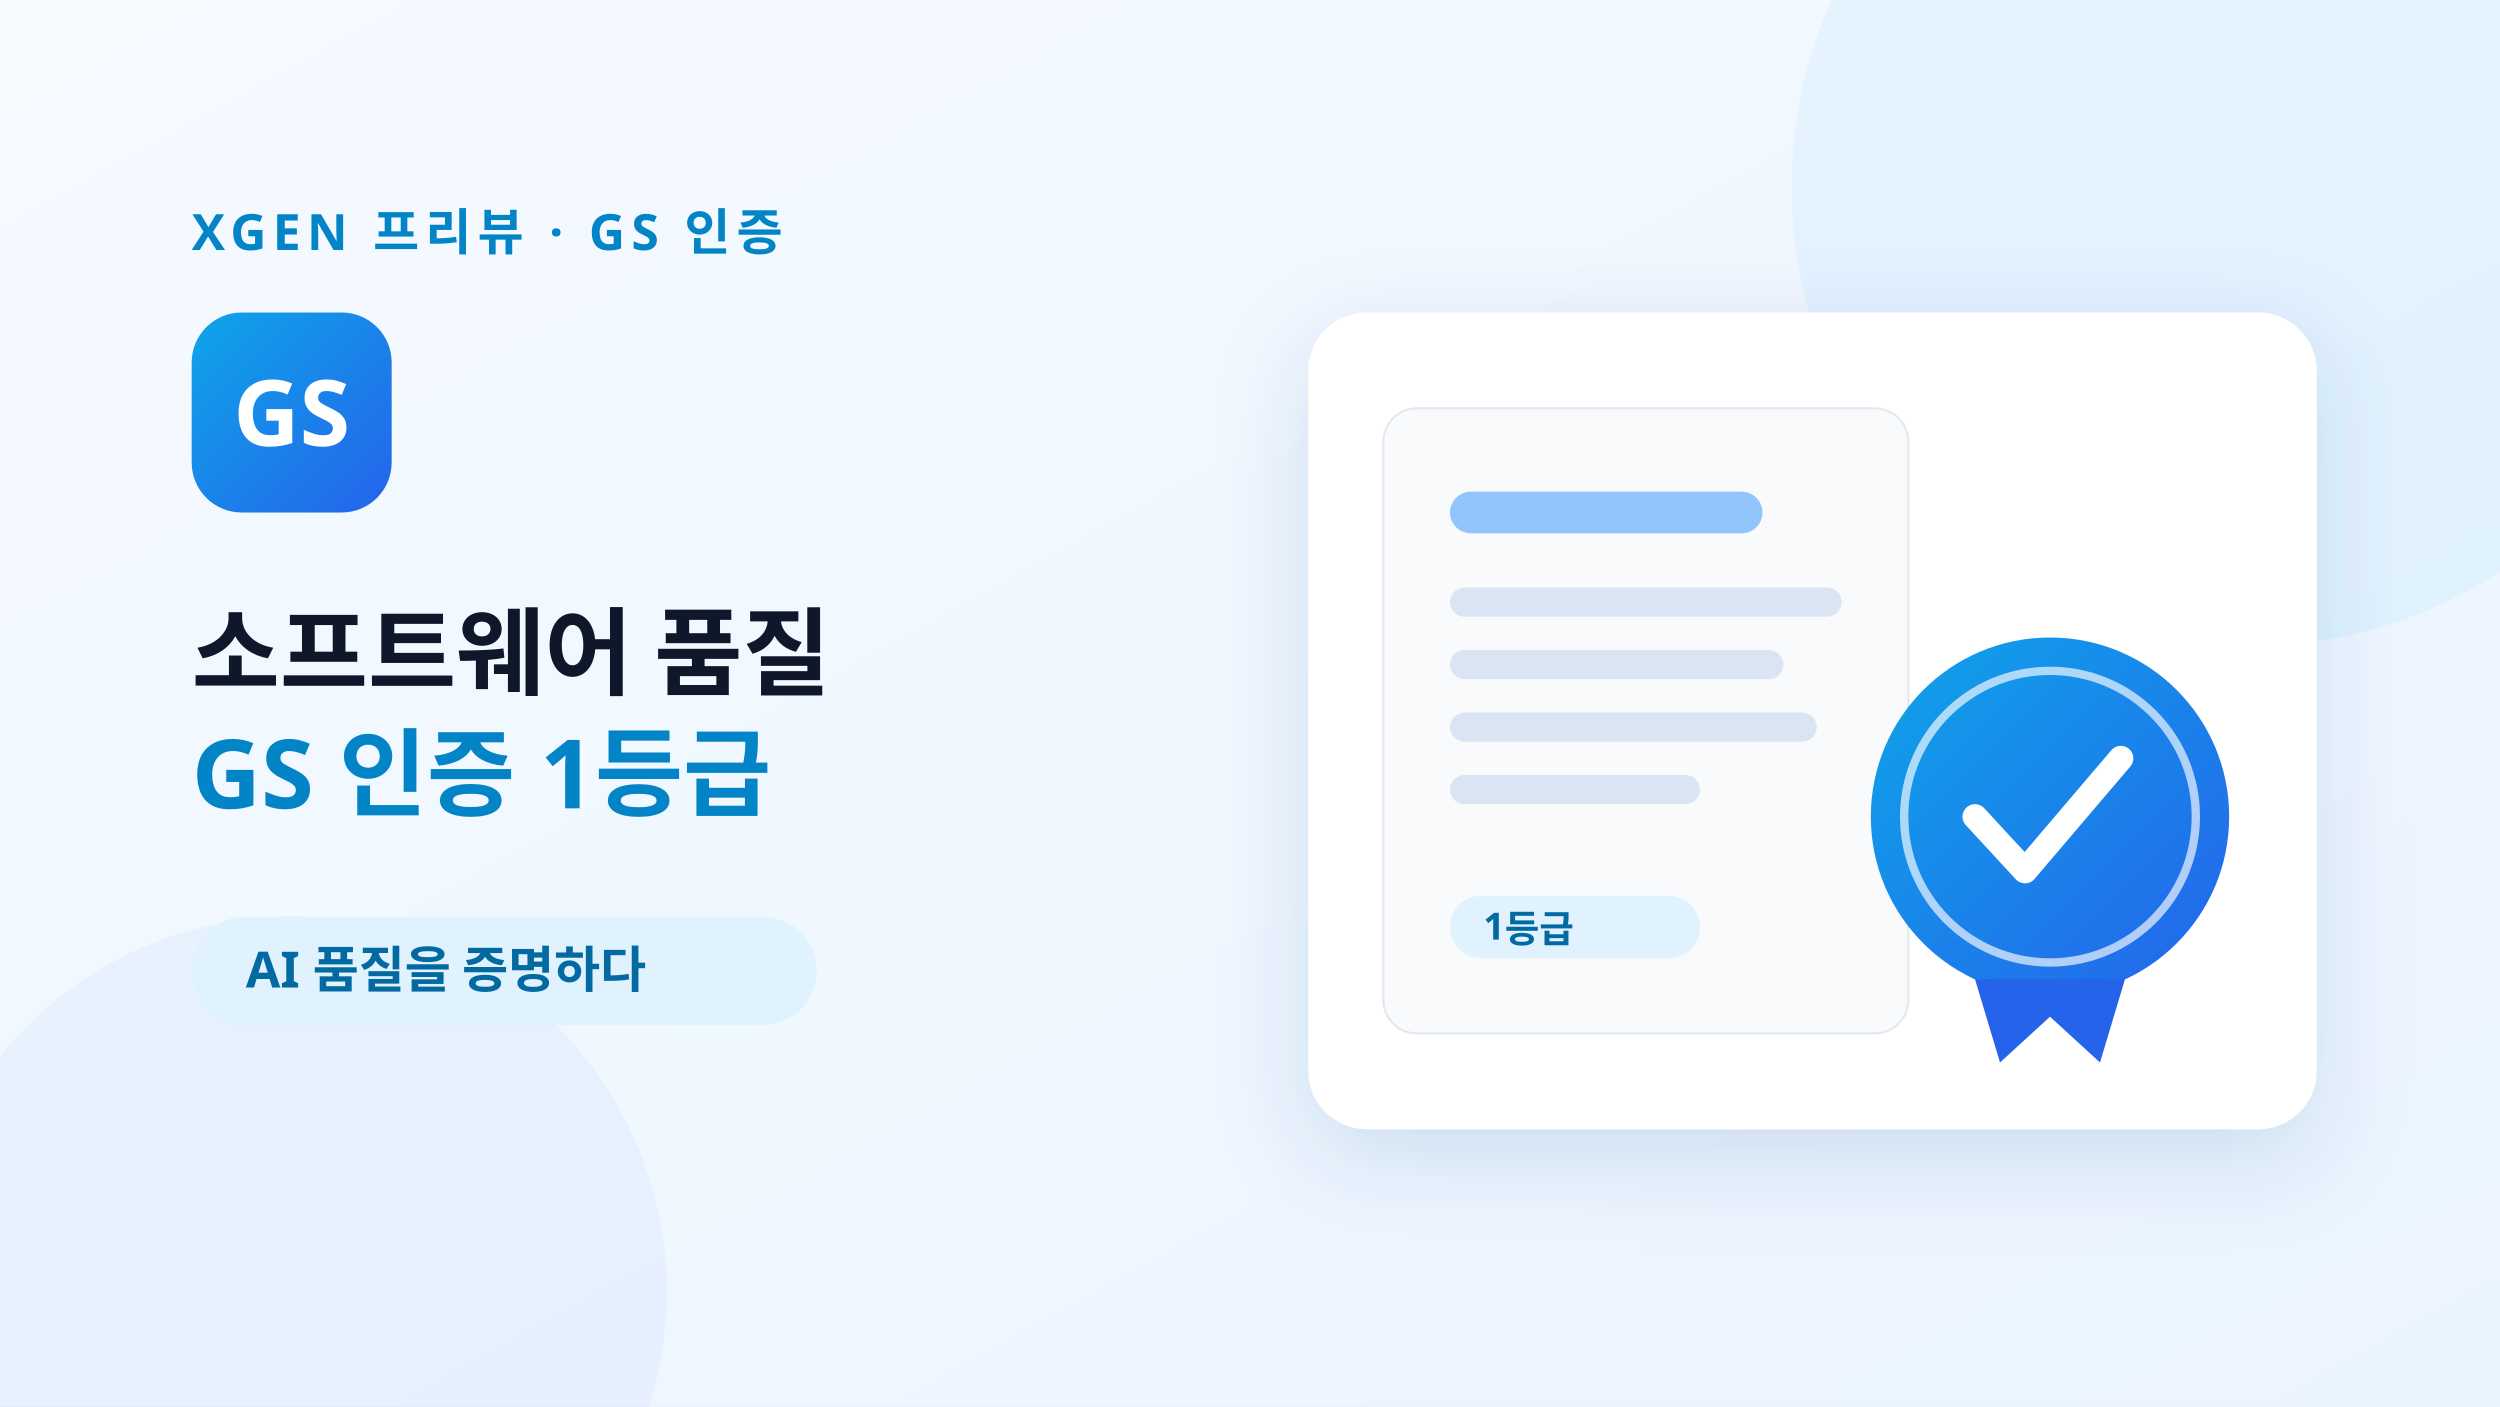
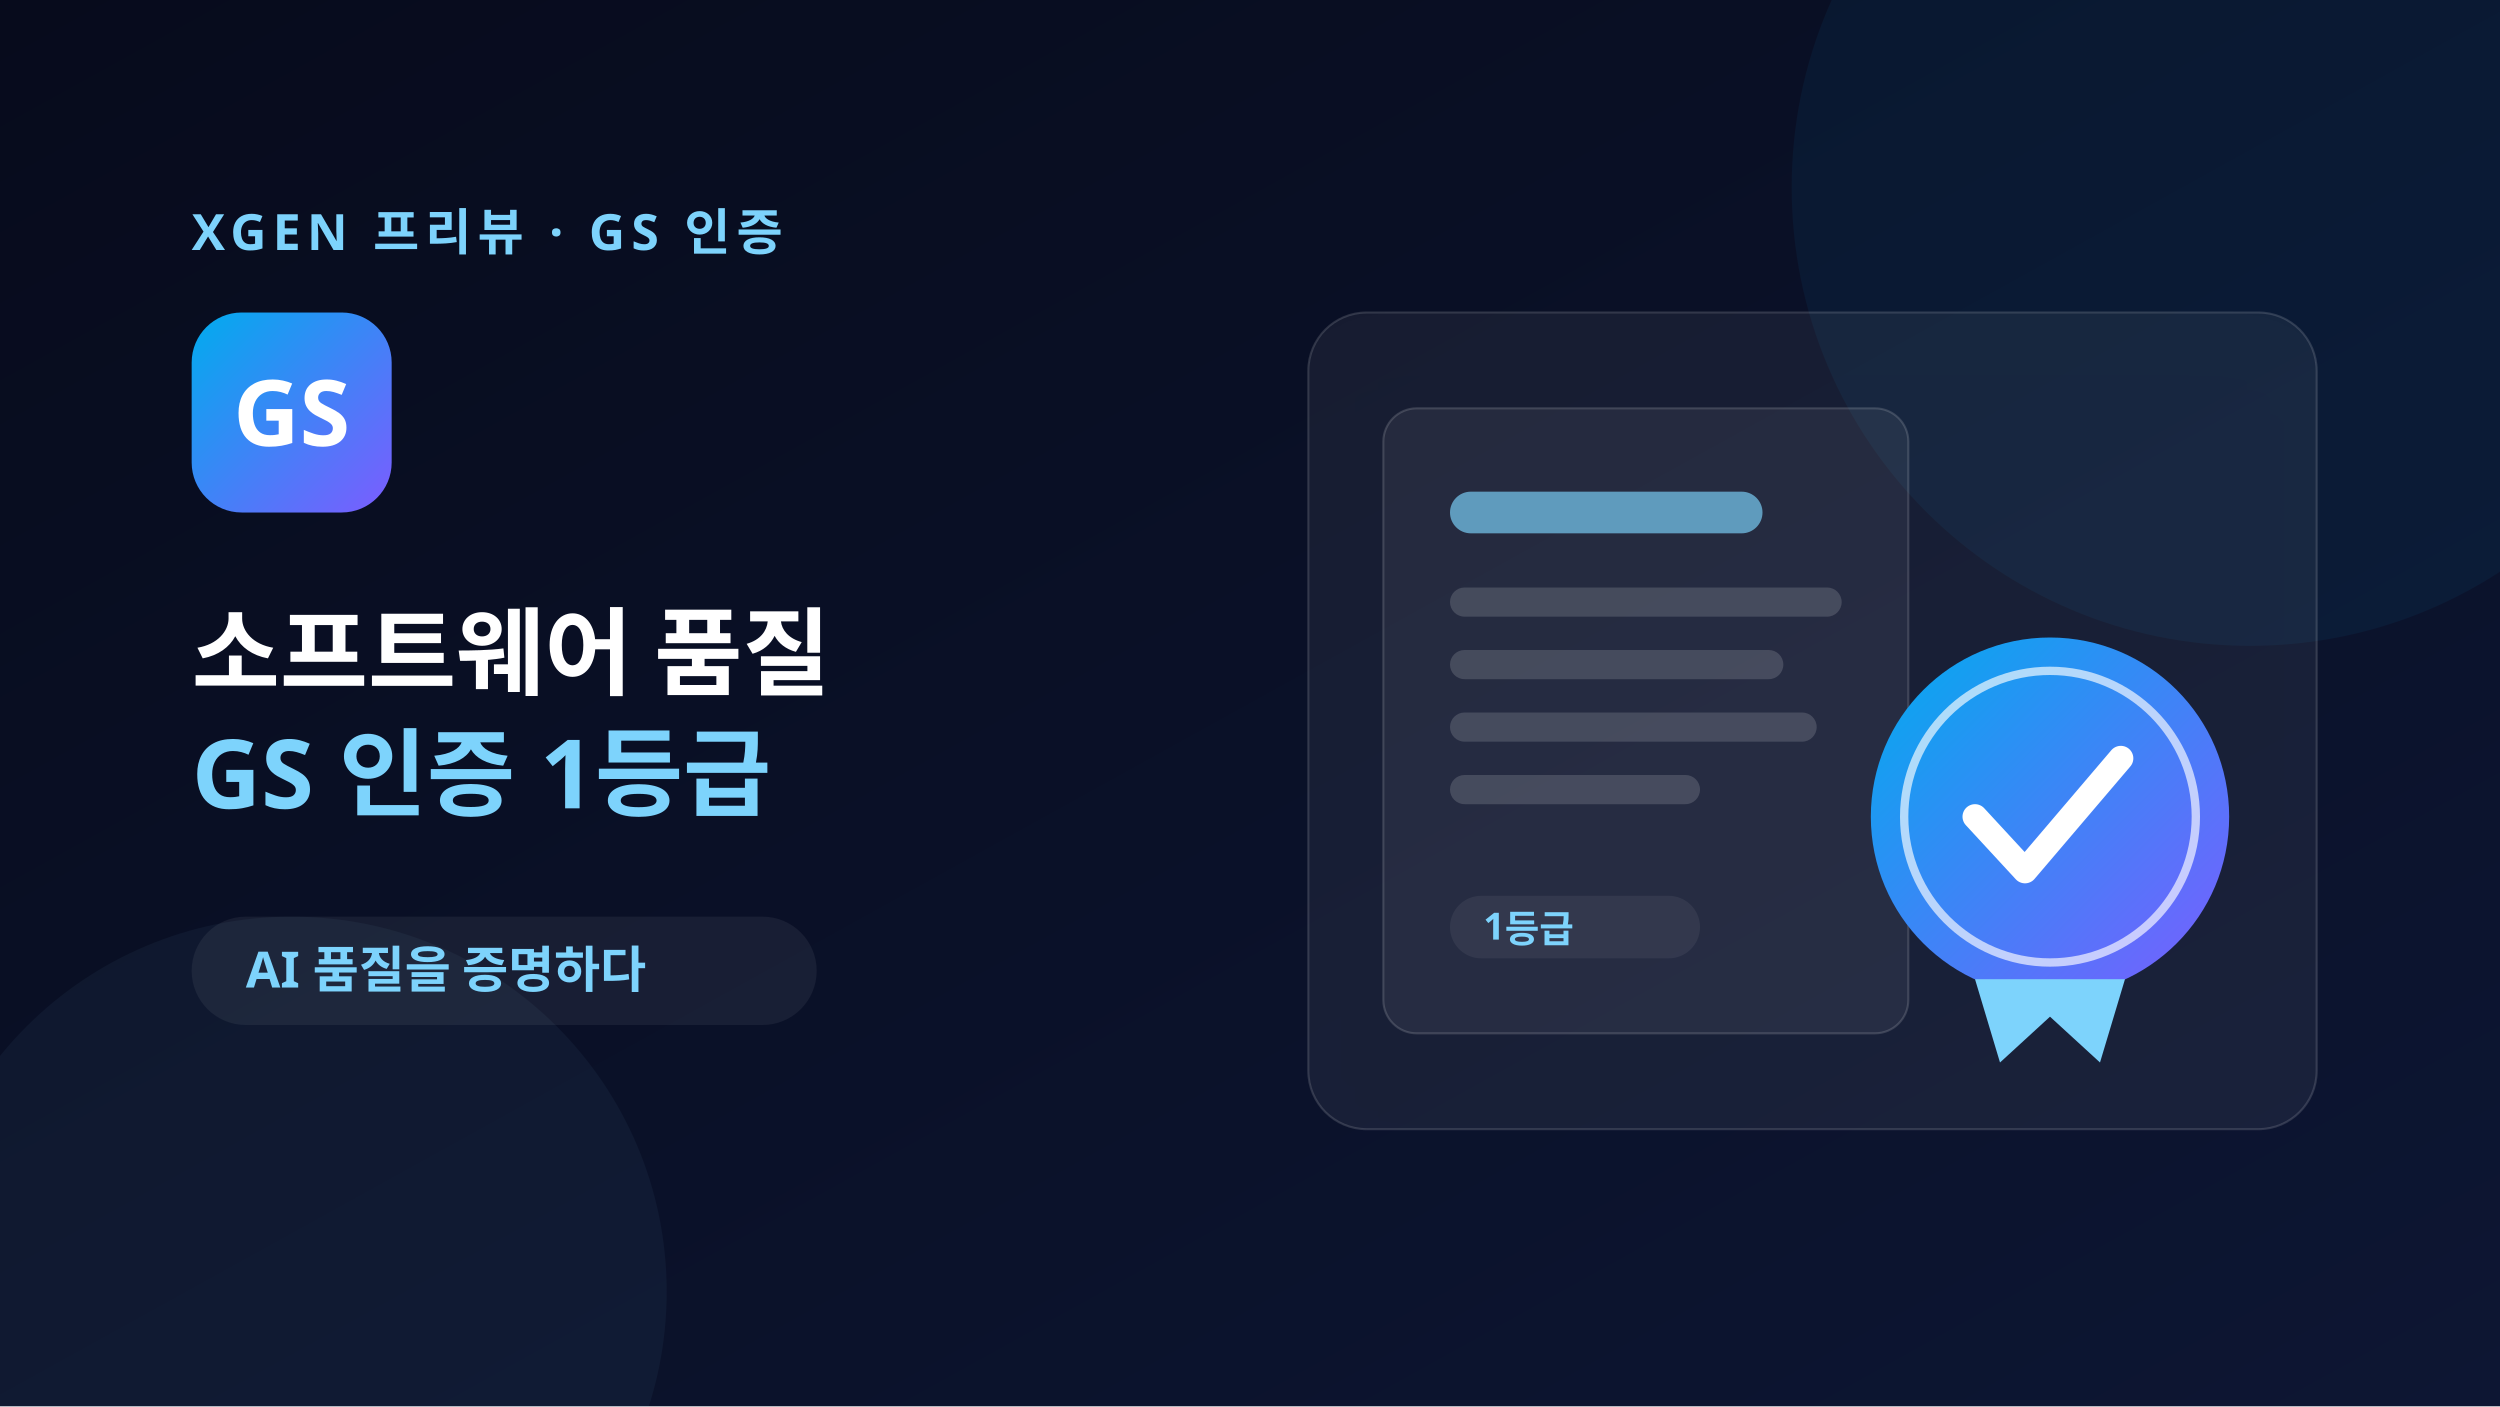
<svg xmlns="http://www.w3.org/2000/svg" viewBox="0 0 1200 675" role="img" aria-label="XGEN GS 인증 1등급 획득">
  <defs>
    <linearGradient id="bg" x1="0" y1="0" x2="1" y2="1">
-       <stop offset="0" stop-color="#f5faff" />
-       <stop offset="1" stop-color="#eaf4ff" />
+       <stop offset="0" stop-color="#070b1c" />
+       <stop offset="1" stop-color="#0d1633" />
    </linearGradient>
    <linearGradient id="badge" x1="0" y1="0" x2="1" y2="1">
-       <stop offset="0" stop-color="#0ea5e9" />
-       <stop offset="1" stop-color="#2563eb" />
+       <stop offset="0" stop-color="#00acee" />
+       <stop offset="1" stop-color="#7c5cff" />
    </linearGradient>
    <filter id="sh" x="-20%" y="-20%" width="140%" height="140%">
      <feDropShadow dx="0" dy="14" stdDeviation="22" flood-color="#1e3a8a" flood-opacity="0.14" />
    </filter>
  </defs>
  <rect width="1200" height="675" fill="url(#bg)" />
  <circle cx="1080" cy="90" r="220" fill="#0ea5e9" opacity="0.06" />
-   <circle cx="140" cy="620" r="180" fill="#2563eb" opacity="0.05" />
-   <text x="92" y="120" font-family="Pretendard,'Pretendard Variable','Malgun Gothic','Apple SD Gothic Neo','Noto Sans KR',sans-serif" font-size="24" font-weight="700" letter-spacing="3" fill="#0284c7">XGEN 프리뷰 · GS 인증</text>
+   <circle cx="140" cy="620" r="180" fill="#7dd3fc" opacity="0.05" />
+   <text x="92" y="120" font-family="Pretendard,'Pretendard Variable','Malgun Gothic','Apple SD Gothic Neo','Noto Sans KR',sans-serif" font-size="24" font-weight="700" letter-spacing="3" fill="#7dd3fc">XGEN 프리뷰 · GS 인증</text>
  <rect x="92" y="150" width="96" height="96" rx="24" fill="url(#badge)" />
  <text x="140" y="214" text-anchor="middle" font-family="Pretendard,'Pretendard Variable','Malgun Gothic','Apple SD Gothic Neo','Noto Sans KR',sans-serif" font-size="44" font-weight="800" fill="#ffffff">GS</text>
-   <text x="92" y="330" font-family="Pretendard,'Pretendard Variable','Malgun Gothic','Apple SD Gothic Neo','Noto Sans KR',sans-serif" font-size="46" font-weight="800" fill="#0f172a">소프트웨어 품질</text>
-   <text x="92" y="388" font-family="Pretendard,'Pretendard Variable','Malgun Gothic','Apple SD Gothic Neo','Noto Sans KR',sans-serif" font-size="46" font-weight="800" fill="#0284c7">GS 인증 1등급</text>
-   <rect x="92" y="440" width="300" height="52" rx="26" fill="#e0f2fe" />
-   <text x="118" y="474" font-family="Pretendard,'Pretendard Variable','Malgun Gothic','Apple SD Gothic Neo','Noto Sans KR',sans-serif" font-size="24" font-weight="700" fill="#0369a1">AI 품질을 증명하다</text>
+   <text x="92" y="330" font-family="Pretendard,'Pretendard Variable','Malgun Gothic','Apple SD Gothic Neo','Noto Sans KR',sans-serif" font-size="46" font-weight="800" fill="#ffffff">소프트웨어 품질</text>
+   <text x="92" y="388" font-family="Pretendard,'Pretendard Variable','Malgun Gothic','Apple SD Gothic Neo','Noto Sans KR',sans-serif" font-size="46" font-weight="800" fill="#7dd3fc">GS 인증 1등급</text>
+   <rect x="92" y="440" width="300" height="52" rx="26" fill="#ffffff0f" />
+   <text x="118" y="474" font-family="Pretendard,'Pretendard Variable','Malgun Gothic','Apple SD Gothic Neo','Noto Sans KR',sans-serif" font-size="24" font-weight="700" fill="#7dd3fc">AI 품질을 증명하다</text>
  <g filter="url(#sh)">
-     <rect x="628" y="150" width="484" height="392" rx="28" fill="#ffffff" />
+     <rect x="628" y="150" width="484" height="392" rx="28" fill="#ffffff0d" stroke="#ffffff24" />
  </g>
-   <rect x="664" y="196" width="252" height="300" rx="16" fill="#f8fafc" stroke="#e2e8f0" />
-   <rect x="696" y="236" width="150" height="20" rx="10" fill="#93c5fd" />
-   <rect x="696" y="282" width="188" height="14" rx="7" fill="#dbe4f2" />
-   <rect x="696" y="312" width="160" height="14" rx="7" fill="#dbe4f2" />
-   <rect x="696" y="342" width="176" height="14" rx="7" fill="#dbe4f2" />
-   <rect x="696" y="372" width="120" height="14" rx="7" fill="#dbe4f2" />
-   <rect x="696" y="430" width="120" height="30" rx="15" fill="#e0f2fe" />
-   <text x="712" y="451" font-family="Pretendard,'Pretendard Variable','Malgun Gothic','Apple SD Gothic Neo','Noto Sans KR',sans-serif" font-size="18" font-weight="700" fill="#0369a1">1등급</text>
+   <rect x="664" y="196" width="252" height="300" rx="16" fill="#ffffff0f" stroke="#ffffff26" />
+   <rect x="696" y="236" width="150" height="20" rx="10" fill="#7dd3fcaa" />
+   <rect x="696" y="282" width="188" height="14" rx="7" fill="#ffffff26" />
+   <rect x="696" y="312" width="160" height="14" rx="7" fill="#ffffff26" />
+   <rect x="696" y="342" width="176" height="14" rx="7" fill="#ffffff26" />
+   <rect x="696" y="372" width="120" height="14" rx="7" fill="#ffffff26" />
+   <rect x="696" y="430" width="120" height="30" rx="15" fill="#ffffff0f" />
+   <text x="712" y="451" font-family="Pretendard,'Pretendard Variable','Malgun Gothic','Apple SD Gothic Neo','Noto Sans KR',sans-serif" font-size="18" font-weight="700" fill="#7dd3fc">1등급</text>
  <circle cx="984" cy="392" r="86" fill="url(#badge)" />
  <circle cx="984" cy="392" r="70" fill="none" stroke="#ffffff" stroke-width="4" opacity="0.65" />
  <path d="M948 392 l24 26 46 -54" fill="none" stroke="#ffffff" stroke-width="12" stroke-linecap="round" stroke-linejoin="round" />
-   <path d="M948 470 l12 40 24 -22 24 22 12 -40 z" fill="#2563eb" />
+   <path d="M948 470 l12 40 24 -22 24 22 12 -40 z" fill="#7dd3fc" />
</svg>
